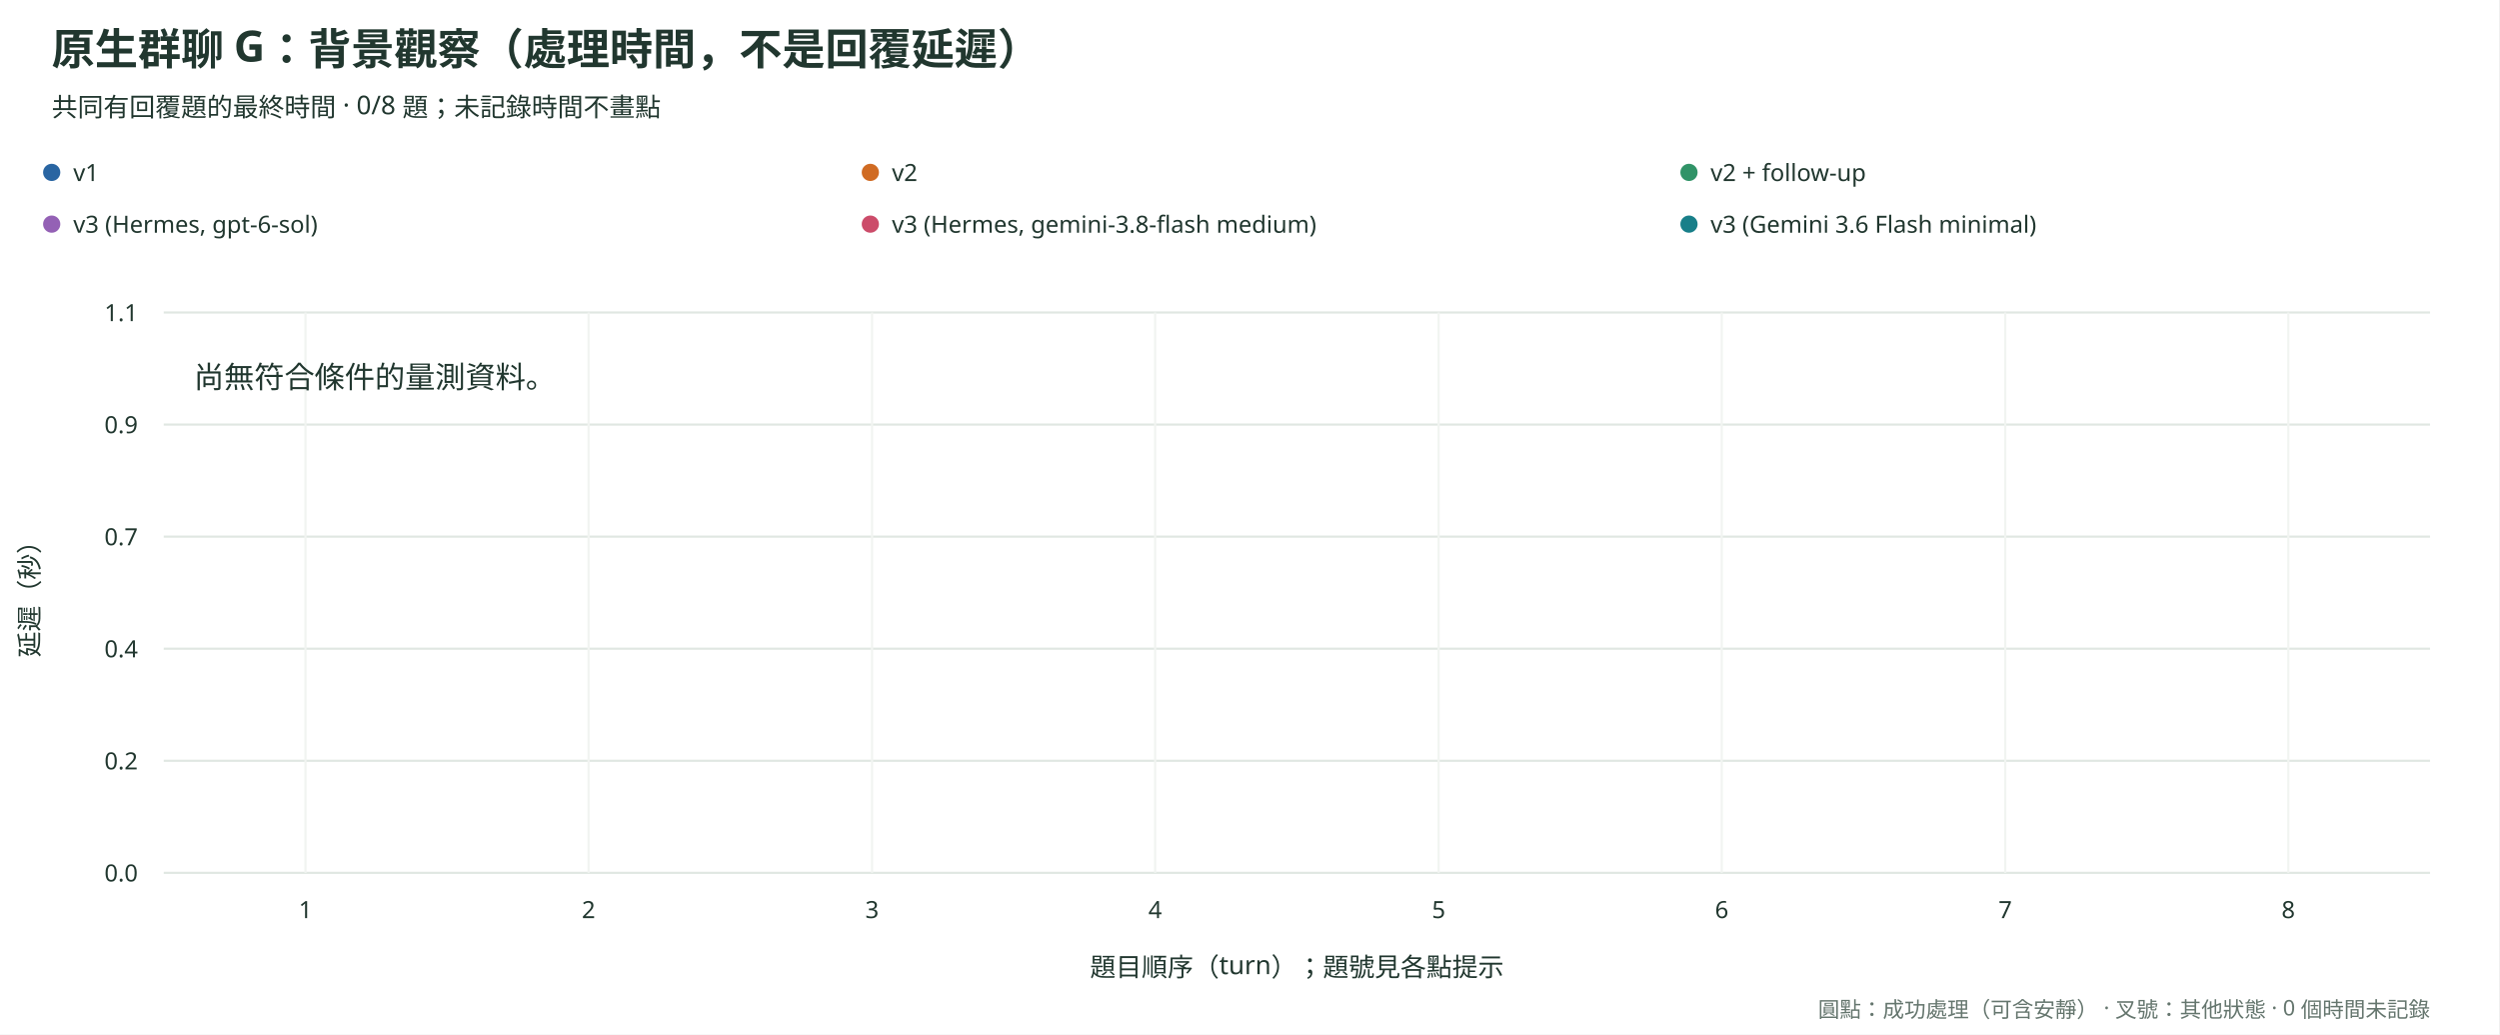
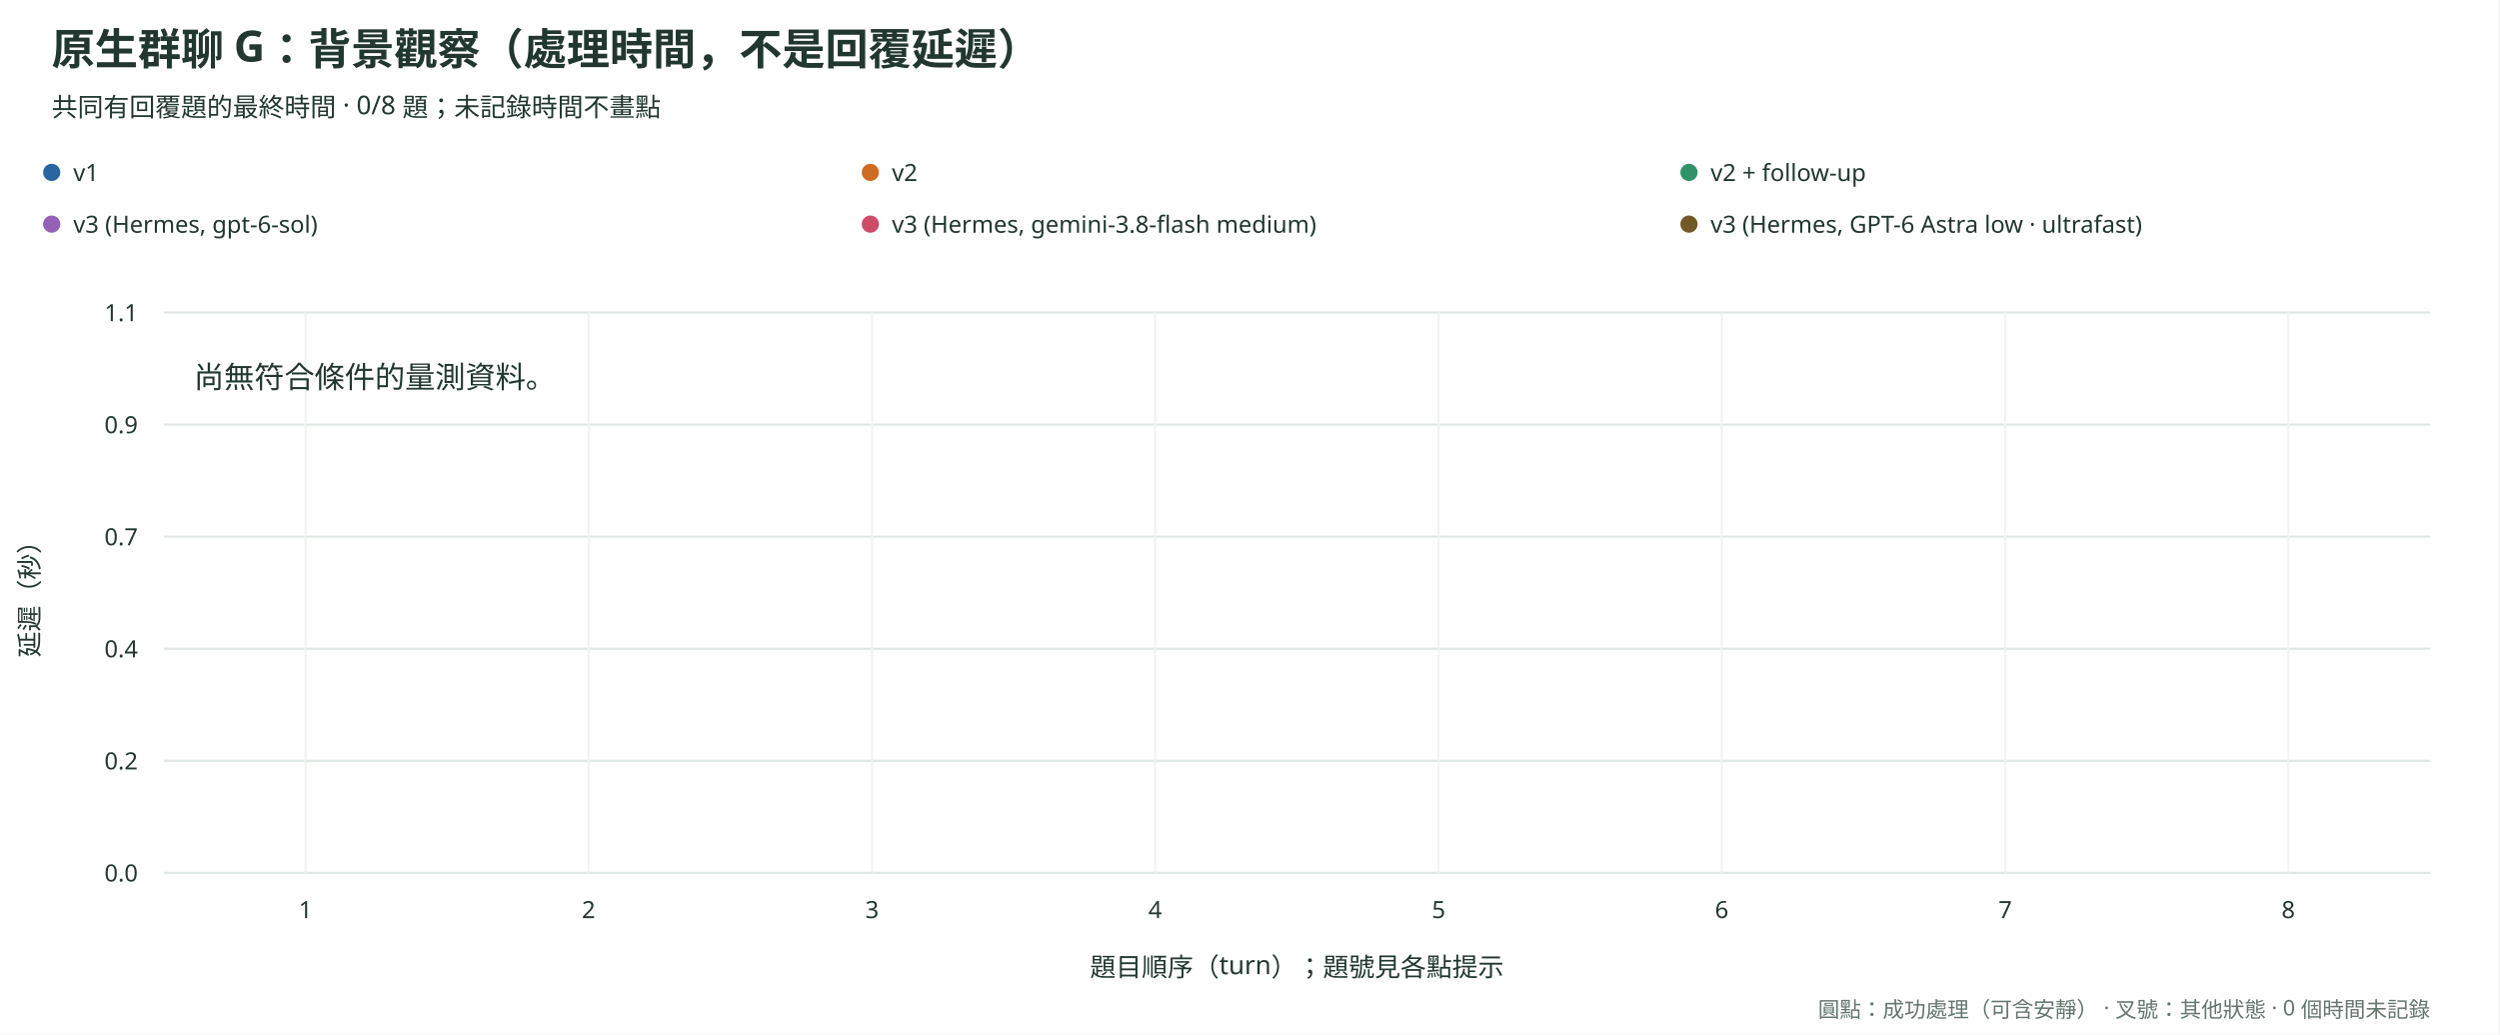
<svg xmlns="http://www.w3.org/2000/svg" viewBox="0 0 1160 480" role="img" aria-labelledby="title desc">
  <rect width="100%" height="100%" fill="#fff" />
  <g font-family="system-ui, sans-serif" fill="#21372f">
    <text x="24" y="30" font-size="20" font-weight="700">原生群聊 G：背景觀察（處理時間，不是回覆延遲）</text>
    <text x="24" y="54" font-size="12">共同有回覆題的最終時間 · 0/8 題；未記錄時間不畫點</text>
    <circle cx="24" cy="80" r="4" fill="#2965a2" />
    <text x="34" y="84" font-size="11">v1</text>
    <circle cx="404" cy="80" r="4" fill="#d06b23" />
    <text x="414" y="84" font-size="11">v2</text>
    <circle cx="784" cy="80" r="4" fill="#309367" />
    <text x="794" y="84" font-size="11">v2 + follow-up</text>
    <circle cx="24" cy="104" r="4" fill="#9461b5" />
    <text x="34" y="108" font-size="11">v3 (Hermes, gpt-6-sol)</text>
    <circle cx="404" cy="104" r="4" fill="#cc4c6a" />
    <text x="414" y="108" font-size="11">v3 (Hermes, gemini-3.8-flash medium)</text>
-     <circle cx="784" cy="104" r="4" fill="#187f89" />
-     <text x="794" y="108" font-size="11">v3 (Gemini 3.6 Flash minimal)</text>
+     <circle cx="784" cy="104" r="4" fill="#735928" />
+     <text x="794" y="108" font-size="11">v3 (Hermes, GPT-6 Astra low · ultrafast)</text>
    <path d="M76 405.0H1128" stroke="#e0e7e2" />
    <text x="64" y="409.0" text-anchor="end" font-size="11">0.0</text>
    <path d="M76 353.0H1128" stroke="#e0e7e2" />
    <text x="64" y="357.0" text-anchor="end" font-size="11">0.2</text>
    <path d="M76 301.0H1128" stroke="#e0e7e2" />
    <text x="64" y="305.0" text-anchor="end" font-size="11">0.4</text>
    <path d="M76 249.0H1128" stroke="#e0e7e2" />
    <text x="64" y="253.0" text-anchor="end" font-size="11">0.7</text>
    <path d="M76 197.0H1128" stroke="#e0e7e2" />
    <text x="64" y="201.0" text-anchor="end" font-size="11">0.9</text>
    <path d="M76 145.0H1128" stroke="#e0e7e2" />
    <text x="64" y="149.0" text-anchor="end" font-size="11">1.1</text>
    <path d="M141.8 145V405" stroke="#f1f4f1" />
    <text x="141.8" y="426" text-anchor="middle" font-size="11">1</text>
    <path d="M273.2 145V405" stroke="#f1f4f1" />
    <text x="273.2" y="426" text-anchor="middle" font-size="11">2</text>
    <path d="M404.8 145V405" stroke="#f1f4f1" />
    <text x="404.8" y="426" text-anchor="middle" font-size="11">3</text>
    <path d="M536.2 145V405" stroke="#f1f4f1" />
    <text x="536.2" y="426" text-anchor="middle" font-size="11">4</text>
    <path d="M667.8 145V405" stroke="#f1f4f1" />
    <text x="667.8" y="426" text-anchor="middle" font-size="11">5</text>
    <path d="M799.2 145V405" stroke="#f1f4f1" />
    <text x="799.2" y="426" text-anchor="middle" font-size="11">6</text>
    <path d="M930.8 145V405" stroke="#f1f4f1" />
    <text x="930.8" y="426" text-anchor="middle" font-size="11">7</text>
    <path d="M1062.2 145V405" stroke="#f1f4f1" />
    <text x="1062.2" y="426" text-anchor="middle" font-size="11">8</text>
    <text x="602.0" y="453" text-anchor="middle" font-size="12">題目順序（turn）；題號見各點提示</text>
    <text x="18" y="275" text-anchor="middle" font-size="12" transform="rotate(-90 18 275)">延遲（秒）</text>
    <text x="1128" y="472" text-anchor="end" fill="#65766e" font-size="10">圓點：成功處理（可含安靜） · 叉號：其他狀態 · 0 個時間未記錄</text>
    <text x="90" y="180" font-size="14">尚無符合條件的量測資料。</text>
  </g>
</svg>
